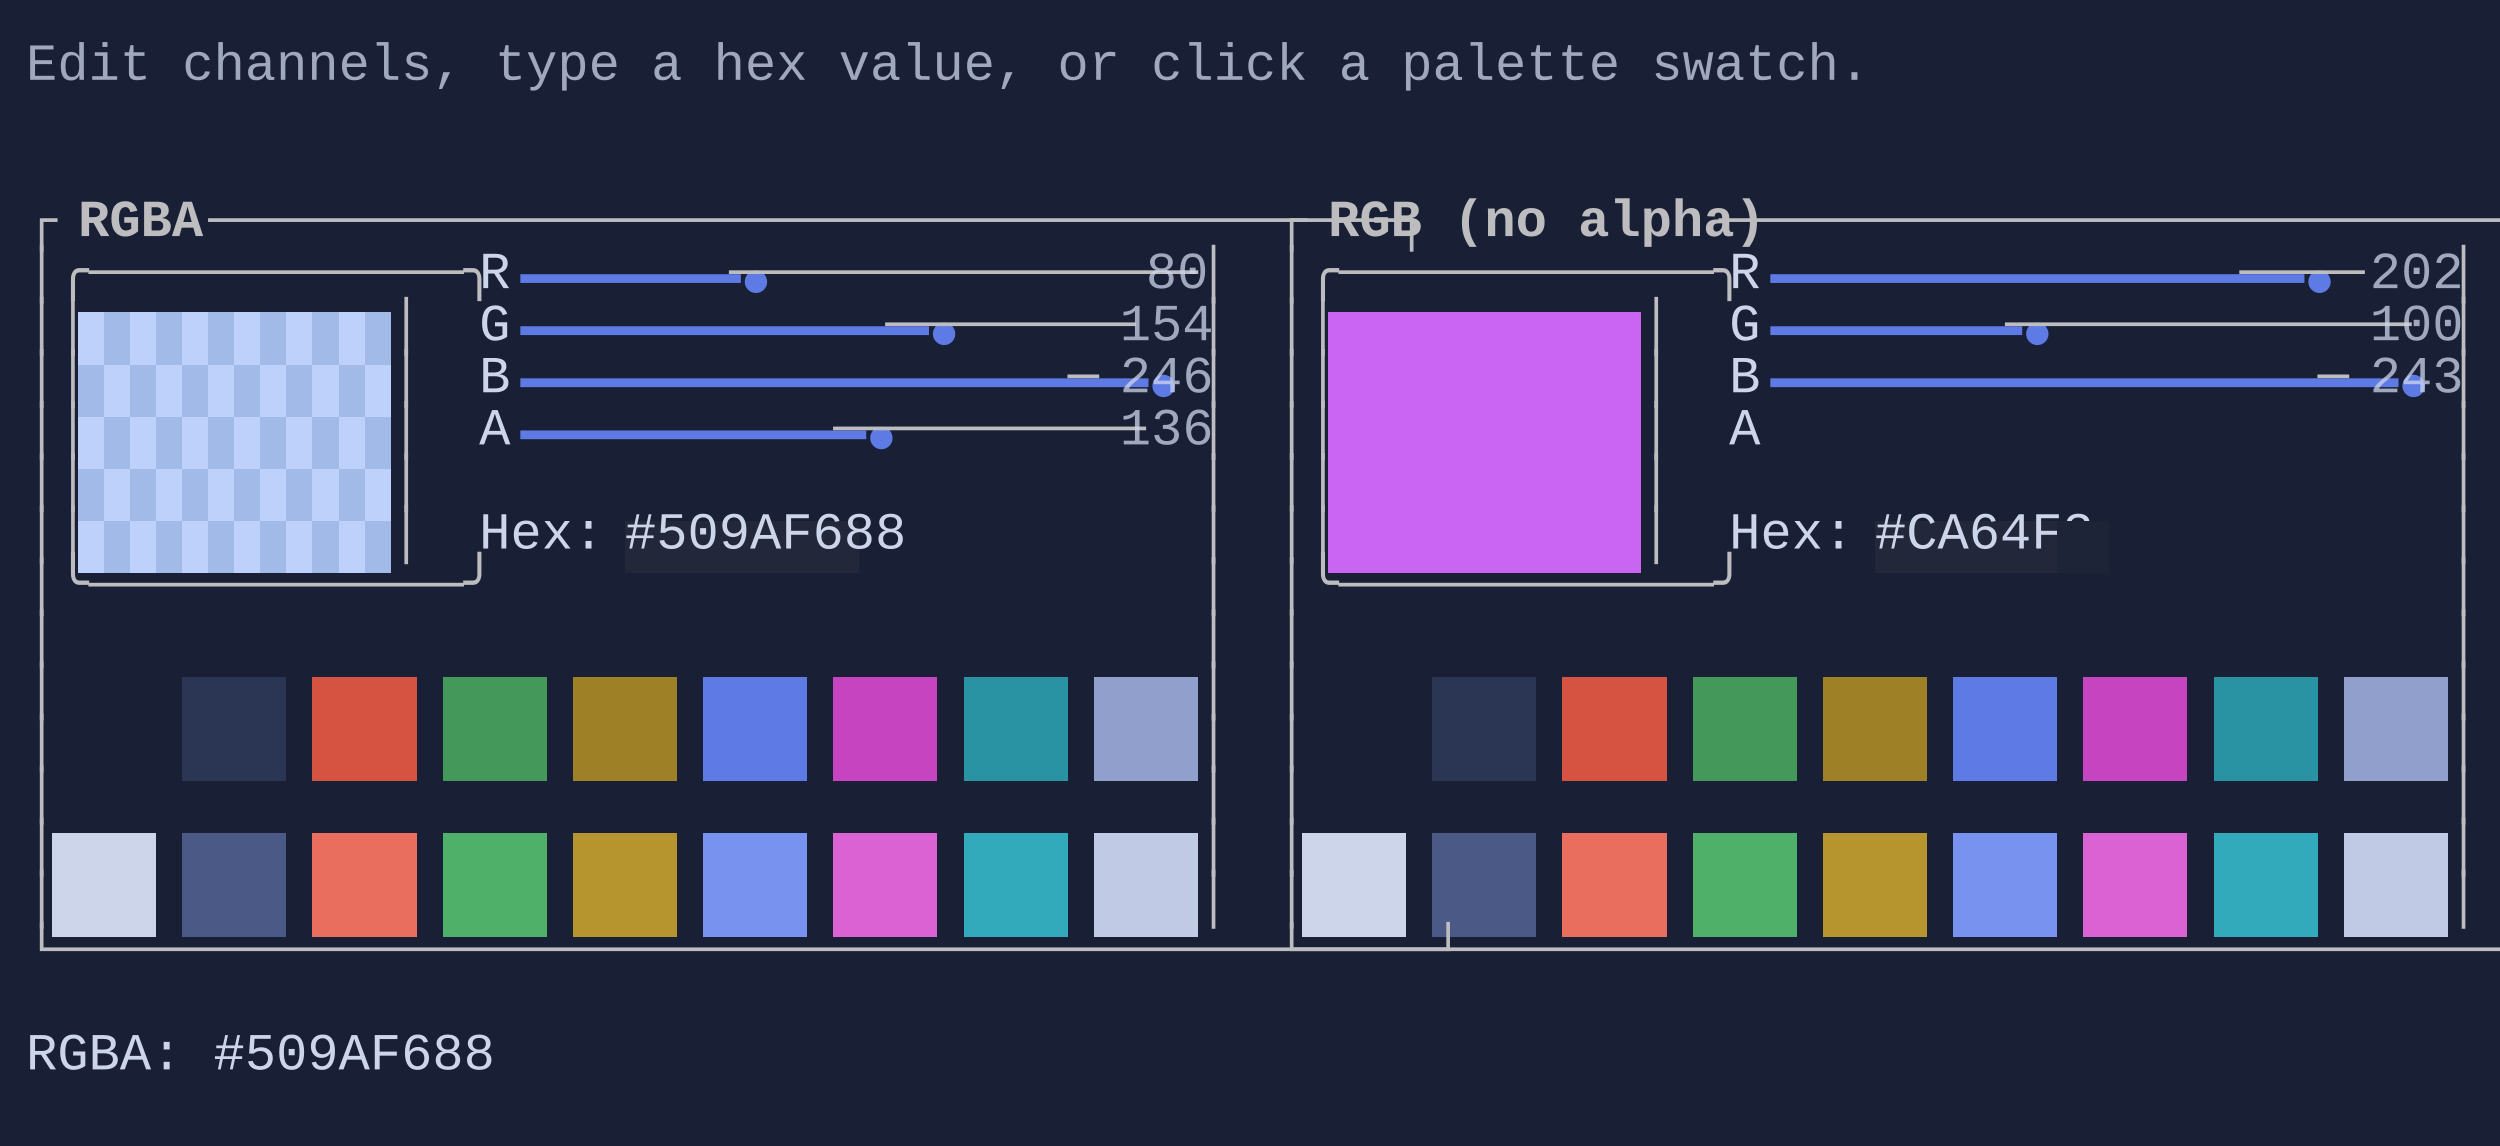
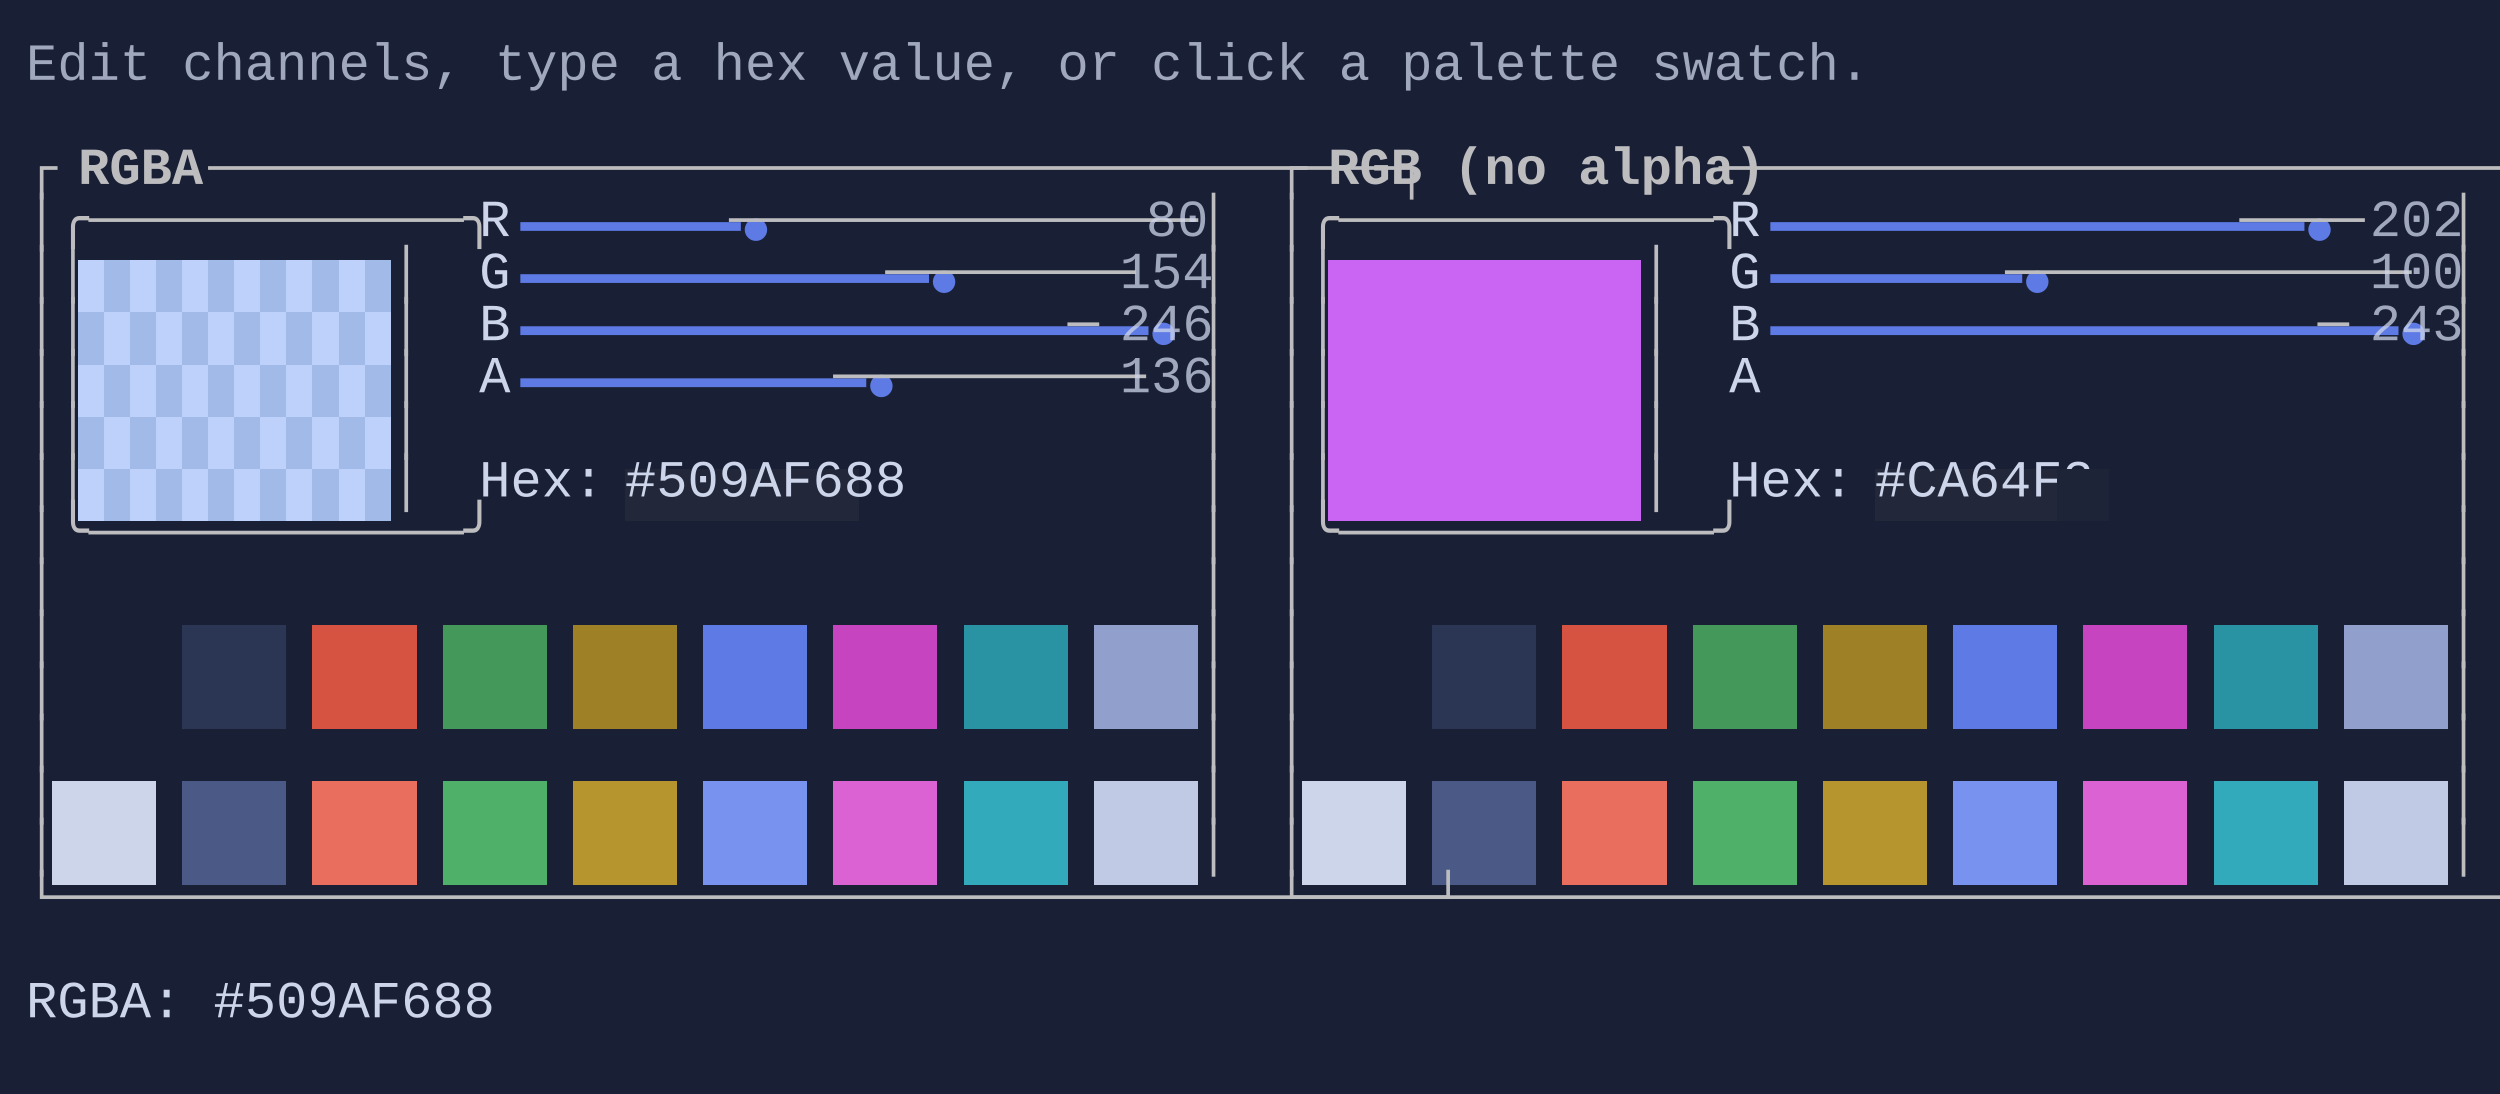
- <svg xmlns="http://www.w3.org/2000/svg" viewBox="0 0 864 396" width="864" height="396" shape-rendering="crispEdges">
+ <svg xmlns="http://www.w3.org/2000/svg" viewBox="0 0 864 378" width="864" height="378" shape-rendering="crispEdges">
  <style>.t{font-family:ui-monospace, SFMono-Regular, Menlo, Monaco, Consolas, "Liberation Mono", "Courier New", monospace;font-size:18px;dominant-baseline:text-before-edge;white-space:pre;font-variant-ligatures:none;font-kerning:none;font-feature-settings:"liga" 0,"calt" 0;letter-spacing:0}</style>
-   <rect x="0" y="0" width="864" height="396" fill="rgb(25,32,54)" />
+   <rect x="0" y="0" width="864" height="378" fill="rgb(25,32,54)" />
  <text class="t" x="9" y="18" fill="rgb(205,213,235)" textLength="531" lengthAdjust="spacing" opacity="0.75" xml:space="preserve">Edit channels, type a hex value, or click a palette swatch.</text>
-   <text class="t" x="9" y="72" fill="rgb(189,189,191)" textLength="9" lengthAdjust="spacing" xml:space="preserve">┌</text>
-   <text class="t" x="27" y="72" fill="rgb(189,189,191)" textLength="36" lengthAdjust="spacing" font-weight="700" xml:space="preserve">RGBA</text>
-   <text class="t" x="72" y="72" fill="rgb(189,189,191)" textLength="351" lengthAdjust="spacing" xml:space="preserve">──────────────────────────────────────┐</text>
-   <text class="t" x="441" y="72" fill="rgb(189,189,191)" textLength="9" lengthAdjust="spacing" xml:space="preserve">┌</text>
-   <text class="t" x="459" y="72" fill="rgb(189,189,191)" textLength="126" lengthAdjust="spacing" font-weight="700" xml:space="preserve">RGB (no alpha)</text>
-   <text class="t" x="594" y="72" fill="rgb(189,189,191)" textLength="261" lengthAdjust="spacing" xml:space="preserve">────────────────────────────┐</text>
-   <text class="t" x="9" y="90" fill="rgb(189,189,191)" textLength="135" lengthAdjust="spacing" xml:space="preserve">│╭────────────╮</text>
-   <text class="t" x="144" y="90" fill="rgb(205,213,235)" textLength="36" lengthAdjust="spacing" xml:space="preserve">  R </text>
-   <text class="t" x="180" y="90" fill="rgb(94,122,229)" textLength="72" lengthAdjust="spacing" font-weight="700" xml:space="preserve">━━━━━━━●</text>
-   <text class="t" x="252" y="90" fill="rgb(189,189,191)" textLength="135" lengthAdjust="spacing" xml:space="preserve">───────────────</text>
-   <text class="t" x="396" y="90" fill="rgb(205,213,235)" textLength="18" lengthAdjust="spacing" opacity="0.75" xml:space="preserve">80</text>
+   <text class="t" x="9" y="54" fill="rgb(189,189,191)" textLength="9" lengthAdjust="spacing" xml:space="preserve">┌</text>
+   <text class="t" x="27" y="54" fill="rgb(189,189,191)" textLength="36" lengthAdjust="spacing" font-weight="700" xml:space="preserve">RGBA</text>
+   <text class="t" x="72" y="54" fill="rgb(189,189,191)" textLength="351" lengthAdjust="spacing" xml:space="preserve">──────────────────────────────────────┐</text>
+   <text class="t" x="441" y="54" fill="rgb(189,189,191)" textLength="9" lengthAdjust="spacing" xml:space="preserve">┌</text>
+   <text class="t" x="459" y="54" fill="rgb(189,189,191)" textLength="126" lengthAdjust="spacing" font-weight="700" xml:space="preserve">RGB (no alpha)</text>
+   <text class="t" x="594" y="54" fill="rgb(189,189,191)" textLength="261" lengthAdjust="spacing" xml:space="preserve">────────────────────────────┐</text>
+   <text class="t" x="9" y="72" fill="rgb(189,189,191)" textLength="135" lengthAdjust="spacing" xml:space="preserve">│╭────────────╮</text>
+   <text class="t" x="144" y="72" fill="rgb(205,213,235)" textLength="36" lengthAdjust="spacing" xml:space="preserve">  R </text>
+   <text class="t" x="180" y="72" fill="rgb(94,122,229)" textLength="72" lengthAdjust="spacing" font-weight="700" xml:space="preserve">━━━━━━━●</text>
+   <text class="t" x="252" y="72" fill="rgb(189,189,191)" textLength="135" lengthAdjust="spacing" xml:space="preserve">───────────────</text>
+   <text class="t" x="396" y="72" fill="rgb(205,213,235)" textLength="18" lengthAdjust="spacing" opacity="0.75" xml:space="preserve">80</text>
+   <text class="t" x="414" y="72" fill="rgb(189,189,191)" textLength="9" lengthAdjust="spacing" xml:space="preserve">│</text>
+   <text class="t" x="441" y="72" fill="rgb(189,189,191)" textLength="135" lengthAdjust="spacing" xml:space="preserve">│╭────────────╮</text>
+   <text class="t" x="576" y="72" fill="rgb(205,213,235)" textLength="36" lengthAdjust="spacing" xml:space="preserve">  R </text>
+   <text class="t" x="612" y="72" fill="rgb(94,122,229)" textLength="162" lengthAdjust="spacing" font-weight="700" xml:space="preserve">━━━━━━━━━━━━━━━━━●</text>
+   <text class="t" x="774" y="72" fill="rgb(189,189,191)" textLength="36" lengthAdjust="spacing" xml:space="preserve">────</text>
+   <text class="t" x="819" y="72" fill="rgb(205,213,235)" textLength="27" lengthAdjust="spacing" opacity="0.75" xml:space="preserve">202</text>
+   <text class="t" x="846" y="72" fill="rgb(189,189,191)" textLength="9" lengthAdjust="spacing" xml:space="preserve">│</text>
+   <text class="t" x="9" y="90" fill="rgb(189,189,191)" textLength="18" lengthAdjust="spacing" xml:space="preserve">││</text>
+   <rect x="27" y="90" width="9" height="18" fill="rgb(189,209,250)" />
+   <rect x="36" y="90" width="9" height="18" fill="rgb(162,186,232)" />
+   <rect x="45" y="90" width="9" height="18" fill="rgb(189,209,250)" />
+   <rect x="54" y="90" width="9" height="18" fill="rgb(162,186,232)" />
+   <rect x="63" y="90" width="9" height="18" fill="rgb(189,209,250)" />
+   <rect x="72" y="90" width="9" height="18" fill="rgb(162,186,232)" />
+   <rect x="81" y="90" width="9" height="18" fill="rgb(189,209,250)" />
+   <rect x="90" y="90" width="9" height="18" fill="rgb(162,186,232)" />
+   <rect x="99" y="90" width="9" height="18" fill="rgb(189,209,250)" />
+   <rect x="108" y="90" width="9" height="18" fill="rgb(162,186,232)" />
+   <rect x="117" y="90" width="9" height="18" fill="rgb(189,209,250)" />
+   <rect x="126" y="90" width="9" height="18" fill="rgb(162,186,232)" />
+   <text class="t" x="135" y="90" fill="rgb(189,189,191)" textLength="9" lengthAdjust="spacing" xml:space="preserve">│</text>
+   <text class="t" x="144" y="90" fill="rgb(205,213,235)" textLength="36" lengthAdjust="spacing" xml:space="preserve">  G </text>
+   <text class="t" x="180" y="90" fill="rgb(94,122,229)" textLength="126" lengthAdjust="spacing" font-weight="700" xml:space="preserve">━━━━━━━━━━━━━●</text>
+   <text class="t" x="306" y="90" fill="rgb(189,189,191)" textLength="72" lengthAdjust="spacing" xml:space="preserve">────────</text>
+   <text class="t" x="387" y="90" fill="rgb(205,213,235)" textLength="27" lengthAdjust="spacing" opacity="0.75" xml:space="preserve">154</text>
  <text class="t" x="414" y="90" fill="rgb(189,189,191)" textLength="9" lengthAdjust="spacing" xml:space="preserve">│</text>
-   <text class="t" x="441" y="90" fill="rgb(189,189,191)" textLength="135" lengthAdjust="spacing" xml:space="preserve">│╭────────────╮</text>
-   <text class="t" x="576" y="90" fill="rgb(205,213,235)" textLength="36" lengthAdjust="spacing" xml:space="preserve">  R </text>
-   <text class="t" x="612" y="90" fill="rgb(94,122,229)" textLength="162" lengthAdjust="spacing" font-weight="700" xml:space="preserve">━━━━━━━━━━━━━━━━━●</text>
-   <text class="t" x="774" y="90" fill="rgb(189,189,191)" textLength="36" lengthAdjust="spacing" xml:space="preserve">────</text>
-   <text class="t" x="819" y="90" fill="rgb(205,213,235)" textLength="27" lengthAdjust="spacing" opacity="0.75" xml:space="preserve">202</text>
+   <text class="t" x="441" y="90" fill="rgb(189,189,191)" textLength="18" lengthAdjust="spacing" xml:space="preserve">││</text>
+   <rect x="459" y="90" width="108" height="18" fill="rgb(202,100,243)" />
+   <text class="t" x="567" y="90" fill="rgb(189,189,191)" textLength="9" lengthAdjust="spacing" xml:space="preserve">│</text>
+   <text class="t" x="576" y="90" fill="rgb(205,213,235)" textLength="36" lengthAdjust="spacing" xml:space="preserve">  G </text>
+   <text class="t" x="612" y="90" fill="rgb(94,122,229)" textLength="81" lengthAdjust="spacing" font-weight="700" xml:space="preserve">━━━━━━━━●</text>
+   <text class="t" x="693" y="90" fill="rgb(189,189,191)" textLength="117" lengthAdjust="spacing" xml:space="preserve">─────────────</text>
+   <text class="t" x="819" y="90" fill="rgb(205,213,235)" textLength="27" lengthAdjust="spacing" opacity="0.75" xml:space="preserve">100</text>
  <text class="t" x="846" y="90" fill="rgb(189,189,191)" textLength="9" lengthAdjust="spacing" xml:space="preserve">│</text>
  <text class="t" x="9" y="108" fill="rgb(189,189,191)" textLength="18" lengthAdjust="spacing" xml:space="preserve">││</text>
-   <rect x="27" y="108" width="9" height="18" fill="rgb(189,209,250)" />
-   <rect x="36" y="108" width="9" height="18" fill="rgb(162,186,232)" />
-   <rect x="45" y="108" width="9" height="18" fill="rgb(189,209,250)" />
-   <rect x="54" y="108" width="9" height="18" fill="rgb(162,186,232)" />
-   <rect x="63" y="108" width="9" height="18" fill="rgb(189,209,250)" />
-   <rect x="72" y="108" width="9" height="18" fill="rgb(162,186,232)" />
-   <rect x="81" y="108" width="9" height="18" fill="rgb(189,209,250)" />
-   <rect x="90" y="108" width="9" height="18" fill="rgb(162,186,232)" />
-   <rect x="99" y="108" width="9" height="18" fill="rgb(189,209,250)" />
-   <rect x="108" y="108" width="9" height="18" fill="rgb(162,186,232)" />
-   <rect x="117" y="108" width="9" height="18" fill="rgb(189,209,250)" />
-   <rect x="126" y="108" width="9" height="18" fill="rgb(162,186,232)" />
+   <rect x="27" y="108" width="9" height="18" fill="rgb(162,186,232)" />
+   <rect x="36" y="108" width="9" height="18" fill="rgb(189,209,250)" />
+   <rect x="45" y="108" width="9" height="18" fill="rgb(162,186,232)" />
+   <rect x="54" y="108" width="9" height="18" fill="rgb(189,209,250)" />
+   <rect x="63" y="108" width="9" height="18" fill="rgb(162,186,232)" />
+   <rect x="72" y="108" width="9" height="18" fill="rgb(189,209,250)" />
+   <rect x="81" y="108" width="9" height="18" fill="rgb(162,186,232)" />
+   <rect x="90" y="108" width="9" height="18" fill="rgb(189,209,250)" />
+   <rect x="99" y="108" width="9" height="18" fill="rgb(162,186,232)" />
+   <rect x="108" y="108" width="9" height="18" fill="rgb(189,209,250)" />
+   <rect x="117" y="108" width="9" height="18" fill="rgb(162,186,232)" />
+   <rect x="126" y="108" width="9" height="18" fill="rgb(189,209,250)" />
  <text class="t" x="135" y="108" fill="rgb(189,189,191)" textLength="9" lengthAdjust="spacing" xml:space="preserve">│</text>
-   <text class="t" x="144" y="108" fill="rgb(205,213,235)" textLength="36" lengthAdjust="spacing" xml:space="preserve">  G </text>
-   <text class="t" x="180" y="108" fill="rgb(94,122,229)" textLength="126" lengthAdjust="spacing" font-weight="700" xml:space="preserve">━━━━━━━━━━━━━●</text>
-   <text class="t" x="306" y="108" fill="rgb(189,189,191)" textLength="72" lengthAdjust="spacing" xml:space="preserve">────────</text>
-   <text class="t" x="387" y="108" fill="rgb(205,213,235)" textLength="27" lengthAdjust="spacing" opacity="0.75" xml:space="preserve">154</text>
+   <text class="t" x="144" y="108" fill="rgb(205,213,235)" textLength="36" lengthAdjust="spacing" xml:space="preserve">  B </text>
+   <text class="t" x="180" y="108" fill="rgb(94,122,229)" textLength="189" lengthAdjust="spacing" font-weight="700" xml:space="preserve">━━━━━━━━━━━━━━━━━━━━●</text>
+   <text class="t" x="369" y="108" fill="rgb(189,189,191)" textLength="9" lengthAdjust="spacing" xml:space="preserve">─</text>
+   <text class="t" x="387" y="108" fill="rgb(205,213,235)" textLength="27" lengthAdjust="spacing" opacity="0.75" xml:space="preserve">246</text>
  <text class="t" x="414" y="108" fill="rgb(189,189,191)" textLength="9" lengthAdjust="spacing" xml:space="preserve">│</text>
  <text class="t" x="441" y="108" fill="rgb(189,189,191)" textLength="18" lengthAdjust="spacing" xml:space="preserve">││</text>
  <rect x="459" y="108" width="108" height="18" fill="rgb(202,100,243)" />
  <text class="t" x="567" y="108" fill="rgb(189,189,191)" textLength="9" lengthAdjust="spacing" xml:space="preserve">│</text>
-   <text class="t" x="576" y="108" fill="rgb(205,213,235)" textLength="36" lengthAdjust="spacing" xml:space="preserve">  G </text>
-   <text class="t" x="612" y="108" fill="rgb(94,122,229)" textLength="81" lengthAdjust="spacing" font-weight="700" xml:space="preserve">━━━━━━━━●</text>
-   <text class="t" x="693" y="108" fill="rgb(189,189,191)" textLength="117" lengthAdjust="spacing" xml:space="preserve">─────────────</text>
-   <text class="t" x="819" y="108" fill="rgb(205,213,235)" textLength="27" lengthAdjust="spacing" opacity="0.75" xml:space="preserve">100</text>
+   <text class="t" x="576" y="108" fill="rgb(205,213,235)" textLength="36" lengthAdjust="spacing" xml:space="preserve">  B </text>
+   <text class="t" x="612" y="108" fill="rgb(94,122,229)" textLength="189" lengthAdjust="spacing" font-weight="700" xml:space="preserve">━━━━━━━━━━━━━━━━━━━━●</text>
+   <text class="t" x="801" y="108" fill="rgb(189,189,191)" textLength="9" lengthAdjust="spacing" xml:space="preserve">─</text>
+   <text class="t" x="819" y="108" fill="rgb(205,213,235)" textLength="27" lengthAdjust="spacing" opacity="0.75" xml:space="preserve">243</text>
  <text class="t" x="846" y="108" fill="rgb(189,189,191)" textLength="9" lengthAdjust="spacing" xml:space="preserve">│</text>
  <text class="t" x="9" y="126" fill="rgb(189,189,191)" textLength="18" lengthAdjust="spacing" xml:space="preserve">││</text>
-   <rect x="27" y="126" width="9" height="18" fill="rgb(162,186,232)" />
-   <rect x="36" y="126" width="9" height="18" fill="rgb(189,209,250)" />
-   <rect x="45" y="126" width="9" height="18" fill="rgb(162,186,232)" />
-   <rect x="54" y="126" width="9" height="18" fill="rgb(189,209,250)" />
-   <rect x="63" y="126" width="9" height="18" fill="rgb(162,186,232)" />
-   <rect x="72" y="126" width="9" height="18" fill="rgb(189,209,250)" />
-   <rect x="81" y="126" width="9" height="18" fill="rgb(162,186,232)" />
-   <rect x="90" y="126" width="9" height="18" fill="rgb(189,209,250)" />
-   <rect x="99" y="126" width="9" height="18" fill="rgb(162,186,232)" />
-   <rect x="108" y="126" width="9" height="18" fill="rgb(189,209,250)" />
-   <rect x="117" y="126" width="9" height="18" fill="rgb(162,186,232)" />
-   <rect x="126" y="126" width="9" height="18" fill="rgb(189,209,250)" />
+   <rect x="27" y="126" width="9" height="18" fill="rgb(189,209,250)" />
+   <rect x="36" y="126" width="9" height="18" fill="rgb(162,186,232)" />
+   <rect x="45" y="126" width="9" height="18" fill="rgb(189,209,250)" />
+   <rect x="54" y="126" width="9" height="18" fill="rgb(162,186,232)" />
+   <rect x="63" y="126" width="9" height="18" fill="rgb(189,209,250)" />
+   <rect x="72" y="126" width="9" height="18" fill="rgb(162,186,232)" />
+   <rect x="81" y="126" width="9" height="18" fill="rgb(189,209,250)" />
+   <rect x="90" y="126" width="9" height="18" fill="rgb(162,186,232)" />
+   <rect x="99" y="126" width="9" height="18" fill="rgb(189,209,250)" />
+   <rect x="108" y="126" width="9" height="18" fill="rgb(162,186,232)" />
+   <rect x="117" y="126" width="9" height="18" fill="rgb(189,209,250)" />
+   <rect x="126" y="126" width="9" height="18" fill="rgb(162,186,232)" />
  <text class="t" x="135" y="126" fill="rgb(189,189,191)" textLength="9" lengthAdjust="spacing" xml:space="preserve">│</text>
-   <text class="t" x="144" y="126" fill="rgb(205,213,235)" textLength="36" lengthAdjust="spacing" xml:space="preserve">  B </text>
-   <text class="t" x="180" y="126" fill="rgb(94,122,229)" textLength="189" lengthAdjust="spacing" font-weight="700" xml:space="preserve">━━━━━━━━━━━━━━━━━━━━●</text>
-   <text class="t" x="369" y="126" fill="rgb(189,189,191)" textLength="9" lengthAdjust="spacing" xml:space="preserve">─</text>
-   <text class="t" x="387" y="126" fill="rgb(205,213,235)" textLength="27" lengthAdjust="spacing" opacity="0.75" xml:space="preserve">246</text>
+   <text class="t" x="144" y="126" fill="rgb(205,213,235)" textLength="36" lengthAdjust="spacing" xml:space="preserve">  A </text>
+   <text class="t" x="180" y="126" fill="rgb(94,122,229)" textLength="108" lengthAdjust="spacing" font-weight="700" xml:space="preserve">━━━━━━━━━━━●</text>
+   <text class="t" x="288" y="126" fill="rgb(189,189,191)" textLength="90" lengthAdjust="spacing" xml:space="preserve">──────────</text>
+   <text class="t" x="387" y="126" fill="rgb(205,213,235)" textLength="27" lengthAdjust="spacing" opacity="0.75" xml:space="preserve">136</text>
  <text class="t" x="414" y="126" fill="rgb(189,189,191)" textLength="9" lengthAdjust="spacing" xml:space="preserve">│</text>
  <text class="t" x="441" y="126" fill="rgb(189,189,191)" textLength="18" lengthAdjust="spacing" xml:space="preserve">││</text>
  <rect x="459" y="126" width="108" height="18" fill="rgb(202,100,243)" />
  <text class="t" x="567" y="126" fill="rgb(189,189,191)" textLength="9" lengthAdjust="spacing" xml:space="preserve">│</text>
-   <text class="t" x="576" y="126" fill="rgb(205,213,235)" textLength="36" lengthAdjust="spacing" xml:space="preserve">  B </text>
-   <text class="t" x="612" y="126" fill="rgb(94,122,229)" textLength="189" lengthAdjust="spacing" font-weight="700" xml:space="preserve">━━━━━━━━━━━━━━━━━━━━●</text>
-   <text class="t" x="801" y="126" fill="rgb(189,189,191)" textLength="9" lengthAdjust="spacing" xml:space="preserve">─</text>
-   <text class="t" x="819" y="126" fill="rgb(205,213,235)" textLength="27" lengthAdjust="spacing" opacity="0.75" xml:space="preserve">243</text>
+   <text class="t" x="576" y="126" fill="rgb(205,213,235)" textLength="270" lengthAdjust="spacing" xml:space="preserve">  A                           </text>
  <text class="t" x="846" y="126" fill="rgb(189,189,191)" textLength="9" lengthAdjust="spacing" xml:space="preserve">│</text>
  <text class="t" x="9" y="144" fill="rgb(189,189,191)" textLength="18" lengthAdjust="spacing" xml:space="preserve">││</text>
-   <rect x="27" y="144" width="9" height="18" fill="rgb(189,209,250)" />
-   <rect x="36" y="144" width="9" height="18" fill="rgb(162,186,232)" />
-   <rect x="45" y="144" width="9" height="18" fill="rgb(189,209,250)" />
-   <rect x="54" y="144" width="9" height="18" fill="rgb(162,186,232)" />
-   <rect x="63" y="144" width="9" height="18" fill="rgb(189,209,250)" />
-   <rect x="72" y="144" width="9" height="18" fill="rgb(162,186,232)" />
-   <rect x="81" y="144" width="9" height="18" fill="rgb(189,209,250)" />
-   <rect x="90" y="144" width="9" height="18" fill="rgb(162,186,232)" />
-   <rect x="99" y="144" width="9" height="18" fill="rgb(189,209,250)" />
-   <rect x="108" y="144" width="9" height="18" fill="rgb(162,186,232)" />
-   <rect x="117" y="144" width="9" height="18" fill="rgb(189,209,250)" />
-   <rect x="126" y="144" width="9" height="18" fill="rgb(162,186,232)" />
+   <rect x="27" y="144" width="9" height="18" fill="rgb(162,186,232)" />
+   <rect x="36" y="144" width="9" height="18" fill="rgb(189,209,250)" />
+   <rect x="45" y="144" width="9" height="18" fill="rgb(162,186,232)" />
+   <rect x="54" y="144" width="9" height="18" fill="rgb(189,209,250)" />
+   <rect x="63" y="144" width="9" height="18" fill="rgb(162,186,232)" />
+   <rect x="72" y="144" width="9" height="18" fill="rgb(189,209,250)" />
+   <rect x="81" y="144" width="9" height="18" fill="rgb(162,186,232)" />
+   <rect x="90" y="144" width="9" height="18" fill="rgb(189,209,250)" />
+   <rect x="99" y="144" width="9" height="18" fill="rgb(162,186,232)" />
+   <rect x="108" y="144" width="9" height="18" fill="rgb(189,209,250)" />
+   <rect x="117" y="144" width="9" height="18" fill="rgb(162,186,232)" />
+   <rect x="126" y="144" width="9" height="18" fill="rgb(189,209,250)" />
  <text class="t" x="135" y="144" fill="rgb(189,189,191)" textLength="9" lengthAdjust="spacing" xml:space="preserve">│</text>
-   <text class="t" x="144" y="144" fill="rgb(205,213,235)" textLength="36" lengthAdjust="spacing" xml:space="preserve">  A </text>
-   <text class="t" x="180" y="144" fill="rgb(94,122,229)" textLength="108" lengthAdjust="spacing" font-weight="700" xml:space="preserve">━━━━━━━━━━━●</text>
-   <text class="t" x="288" y="144" fill="rgb(189,189,191)" textLength="90" lengthAdjust="spacing" xml:space="preserve">──────────</text>
-   <text class="t" x="387" y="144" fill="rgb(205,213,235)" textLength="27" lengthAdjust="spacing" opacity="0.75" xml:space="preserve">136</text>
  <text class="t" x="414" y="144" fill="rgb(189,189,191)" textLength="9" lengthAdjust="spacing" xml:space="preserve">│</text>
  <text class="t" x="441" y="144" fill="rgb(189,189,191)" textLength="18" lengthAdjust="spacing" xml:space="preserve">││</text>
  <rect x="459" y="144" width="108" height="18" fill="rgb(202,100,243)" />
  <text class="t" x="567" y="144" fill="rgb(189,189,191)" textLength="9" lengthAdjust="spacing" xml:space="preserve">│</text>
-   <text class="t" x="576" y="144" fill="rgb(205,213,235)" textLength="270" lengthAdjust="spacing" xml:space="preserve">  A                           </text>
  <text class="t" x="846" y="144" fill="rgb(189,189,191)" textLength="9" lengthAdjust="spacing" xml:space="preserve">│</text>
  <text class="t" x="9" y="162" fill="rgb(189,189,191)" textLength="18" lengthAdjust="spacing" xml:space="preserve">││</text>
-   <rect x="27" y="162" width="9" height="18" fill="rgb(162,186,232)" />
-   <rect x="36" y="162" width="9" height="18" fill="rgb(189,209,250)" />
-   <rect x="45" y="162" width="9" height="18" fill="rgb(162,186,232)" />
-   <rect x="54" y="162" width="9" height="18" fill="rgb(189,209,250)" />
-   <rect x="63" y="162" width="9" height="18" fill="rgb(162,186,232)" />
-   <rect x="72" y="162" width="9" height="18" fill="rgb(189,209,250)" />
-   <rect x="81" y="162" width="9" height="18" fill="rgb(162,186,232)" />
-   <rect x="90" y="162" width="9" height="18" fill="rgb(189,209,250)" />
-   <rect x="99" y="162" width="9" height="18" fill="rgb(162,186,232)" />
-   <rect x="108" y="162" width="9" height="18" fill="rgb(189,209,250)" />
-   <rect x="117" y="162" width="9" height="18" fill="rgb(162,186,232)" />
-   <rect x="126" y="162" width="9" height="18" fill="rgb(189,209,250)" />
+   <rect x="27" y="162" width="9" height="18" fill="rgb(189,209,250)" />
+   <rect x="36" y="162" width="9" height="18" fill="rgb(162,186,232)" />
+   <rect x="45" y="162" width="9" height="18" fill="rgb(189,209,250)" />
+   <rect x="54" y="162" width="9" height="18" fill="rgb(162,186,232)" />
+   <rect x="63" y="162" width="9" height="18" fill="rgb(189,209,250)" />
+   <rect x="72" y="162" width="9" height="18" fill="rgb(162,186,232)" />
+   <rect x="81" y="162" width="9" height="18" fill="rgb(189,209,250)" />
+   <rect x="90" y="162" width="9" height="18" fill="rgb(162,186,232)" />
+   <rect x="99" y="162" width="9" height="18" fill="rgb(189,209,250)" />
+   <rect x="108" y="162" width="9" height="18" fill="rgb(162,186,232)" />
+   <rect x="117" y="162" width="9" height="18" fill="rgb(189,209,250)" />
+   <rect x="126" y="162" width="9" height="18" fill="rgb(162,186,232)" />
  <text class="t" x="135" y="162" fill="rgb(189,189,191)" textLength="9" lengthAdjust="spacing" xml:space="preserve">│</text>
+   <text class="t" x="144" y="162" fill="rgb(205,213,235)" textLength="72" lengthAdjust="spacing" xml:space="preserve">  Hex:  </text>
+   <rect x="216" y="162" width="81" height="18" fill="rgb(34,40,58)" />
+   <text class="t" x="216" y="162" fill="rgb(205,213,235)" textLength="81" lengthAdjust="spacing" xml:space="preserve">#509AF688</text>
  <text class="t" x="414" y="162" fill="rgb(189,189,191)" textLength="9" lengthAdjust="spacing" xml:space="preserve">│</text>
  <text class="t" x="441" y="162" fill="rgb(189,189,191)" textLength="18" lengthAdjust="spacing" xml:space="preserve">││</text>
  <rect x="459" y="162" width="108" height="18" fill="rgb(202,100,243)" />
  <text class="t" x="567" y="162" fill="rgb(189,189,191)" textLength="9" lengthAdjust="spacing" xml:space="preserve">│</text>
+   <text class="t" x="576" y="162" fill="rgb(205,213,235)" textLength="72" lengthAdjust="spacing" xml:space="preserve">  Hex:  </text>
+   <rect x="648" y="162" width="63" height="18" fill="rgb(34,40,58)" />
+   <text class="t" x="648" y="162" fill="rgb(205,213,235)" textLength="63" lengthAdjust="spacing" xml:space="preserve">#CA64F3</text>
+   <rect x="711" y="162" width="18" height="18" fill="rgb(30,36,56)" />
  <text class="t" x="846" y="162" fill="rgb(189,189,191)" textLength="9" lengthAdjust="spacing" xml:space="preserve">│</text>
-   <text class="t" x="9" y="180" fill="rgb(189,189,191)" textLength="18" lengthAdjust="spacing" xml:space="preserve">││</text>
-   <rect x="27" y="180" width="9" height="18" fill="rgb(189,209,250)" />
-   <rect x="36" y="180" width="9" height="18" fill="rgb(162,186,232)" />
-   <rect x="45" y="180" width="9" height="18" fill="rgb(189,209,250)" />
-   <rect x="54" y="180" width="9" height="18" fill="rgb(162,186,232)" />
-   <rect x="63" y="180" width="9" height="18" fill="rgb(189,209,250)" />
-   <rect x="72" y="180" width="9" height="18" fill="rgb(162,186,232)" />
-   <rect x="81" y="180" width="9" height="18" fill="rgb(189,209,250)" />
-   <rect x="90" y="180" width="9" height="18" fill="rgb(162,186,232)" />
-   <rect x="99" y="180" width="9" height="18" fill="rgb(189,209,250)" />
-   <rect x="108" y="180" width="9" height="18" fill="rgb(162,186,232)" />
-   <rect x="117" y="180" width="9" height="18" fill="rgb(189,209,250)" />
-   <rect x="126" y="180" width="9" height="18" fill="rgb(162,186,232)" />
-   <text class="t" x="135" y="180" fill="rgb(189,189,191)" textLength="9" lengthAdjust="spacing" xml:space="preserve">│</text>
-   <text class="t" x="144" y="180" fill="rgb(205,213,235)" textLength="72" lengthAdjust="spacing" xml:space="preserve">  Hex:  </text>
-   <rect x="216" y="180" width="81" height="18" fill="rgb(34,40,58)" />
-   <text class="t" x="216" y="180" fill="rgb(205,213,235)" textLength="81" lengthAdjust="spacing" xml:space="preserve">#509AF688</text>
+   <text class="t" x="9" y="180" fill="rgb(189,189,191)" textLength="135" lengthAdjust="spacing" xml:space="preserve">│╰────────────╯</text>
  <text class="t" x="414" y="180" fill="rgb(189,189,191)" textLength="9" lengthAdjust="spacing" xml:space="preserve">│</text>
-   <text class="t" x="441" y="180" fill="rgb(189,189,191)" textLength="18" lengthAdjust="spacing" xml:space="preserve">││</text>
-   <rect x="459" y="180" width="108" height="18" fill="rgb(202,100,243)" />
-   <text class="t" x="567" y="180" fill="rgb(189,189,191)" textLength="9" lengthAdjust="spacing" xml:space="preserve">│</text>
-   <text class="t" x="576" y="180" fill="rgb(205,213,235)" textLength="72" lengthAdjust="spacing" xml:space="preserve">  Hex:  </text>
-   <rect x="648" y="180" width="63" height="18" fill="rgb(34,40,58)" />
-   <text class="t" x="648" y="180" fill="rgb(205,213,235)" textLength="63" lengthAdjust="spacing" xml:space="preserve">#CA64F3</text>
-   <rect x="711" y="180" width="18" height="18" fill="rgb(30,36,56)" />
+   <text class="t" x="441" y="180" fill="rgb(189,189,191)" textLength="135" lengthAdjust="spacing" xml:space="preserve">│╰────────────╯</text>
  <text class="t" x="846" y="180" fill="rgb(189,189,191)" textLength="9" lengthAdjust="spacing" xml:space="preserve">│</text>
-   <text class="t" x="9" y="198" fill="rgb(189,189,191)" textLength="135" lengthAdjust="spacing" xml:space="preserve">│╰────────────╯</text>
+   <text class="t" x="9" y="198" fill="rgb(189,189,191)" textLength="9" lengthAdjust="spacing" xml:space="preserve">│</text>
  <text class="t" x="414" y="198" fill="rgb(189,189,191)" textLength="9" lengthAdjust="spacing" xml:space="preserve">│</text>
-   <text class="t" x="441" y="198" fill="rgb(189,189,191)" textLength="135" lengthAdjust="spacing" xml:space="preserve">│╰────────────╯</text>
+   <text class="t" x="441" y="198" fill="rgb(189,189,191)" textLength="9" lengthAdjust="spacing" xml:space="preserve">│</text>
  <text class="t" x="846" y="198" fill="rgb(189,189,191)" textLength="9" lengthAdjust="spacing" xml:space="preserve">│</text>
  <text class="t" x="9" y="216" fill="rgb(189,189,191)" textLength="9" lengthAdjust="spacing" xml:space="preserve">│</text>
+   <rect x="63" y="216" width="36" height="18" fill="rgb(43,53,84)" />
+   <rect x="108" y="216" width="36" height="18" fill="rgb(214,83,66)" />
+   <rect x="153" y="216" width="36" height="18" fill="rgb(67,152,90)" />
+   <rect x="198" y="216" width="36" height="18" fill="rgb(158,128,38)" />
+   <rect x="243" y="216" width="36" height="18" fill="rgb(94,122,229)" />
+   <rect x="288" y="216" width="36" height="18" fill="rgb(198,68,191)" />
+   <rect x="333" y="216" width="36" height="18" fill="rgb(41,147,163)" />
+   <rect x="378" y="216" width="36" height="18" fill="rgb(144,159,204)" />
  <text class="t" x="414" y="216" fill="rgb(189,189,191)" textLength="9" lengthAdjust="spacing" xml:space="preserve">│</text>
  <text class="t" x="441" y="216" fill="rgb(189,189,191)" textLength="9" lengthAdjust="spacing" xml:space="preserve">│</text>
+   <rect x="495" y="216" width="36" height="18" fill="rgb(43,53,84)" />
+   <rect x="540" y="216" width="36" height="18" fill="rgb(214,83,66)" />
+   <rect x="585" y="216" width="36" height="18" fill="rgb(67,152,90)" />
+   <rect x="630" y="216" width="36" height="18" fill="rgb(158,128,38)" />
+   <rect x="675" y="216" width="36" height="18" fill="rgb(94,122,229)" />
+   <rect x="720" y="216" width="36" height="18" fill="rgb(198,68,191)" />
+   <rect x="765" y="216" width="36" height="18" fill="rgb(41,147,163)" />
+   <rect x="810" y="216" width="36" height="18" fill="rgb(144,159,204)" />
  <text class="t" x="846" y="216" fill="rgb(189,189,191)" textLength="9" lengthAdjust="spacing" xml:space="preserve">│</text>
  <text class="t" x="9" y="234" fill="rgb(189,189,191)" textLength="9" lengthAdjust="spacing" xml:space="preserve">│</text>
  <rect x="63" y="234" width="36" height="18" fill="rgb(43,53,84)" />
  <rect x="108" y="234" width="36" height="18" fill="rgb(214,83,66)" />
  <rect x="153" y="234" width="36" height="18" fill="rgb(67,152,90)" />
  <rect x="198" y="234" width="36" height="18" fill="rgb(158,128,38)" />
  <rect x="243" y="234" width="36" height="18" fill="rgb(94,122,229)" />
  <rect x="288" y="234" width="36" height="18" fill="rgb(198,68,191)" />
  <rect x="333" y="234" width="36" height="18" fill="rgb(41,147,163)" />
  <rect x="378" y="234" width="36" height="18" fill="rgb(144,159,204)" />
  <text class="t" x="414" y="234" fill="rgb(189,189,191)" textLength="9" lengthAdjust="spacing" xml:space="preserve">│</text>
  <text class="t" x="441" y="234" fill="rgb(189,189,191)" textLength="9" lengthAdjust="spacing" xml:space="preserve">│</text>
  <rect x="495" y="234" width="36" height="18" fill="rgb(43,53,84)" />
  <rect x="540" y="234" width="36" height="18" fill="rgb(214,83,66)" />
  <rect x="585" y="234" width="36" height="18" fill="rgb(67,152,90)" />
  <rect x="630" y="234" width="36" height="18" fill="rgb(158,128,38)" />
  <rect x="675" y="234" width="36" height="18" fill="rgb(94,122,229)" />
  <rect x="720" y="234" width="36" height="18" fill="rgb(198,68,191)" />
  <rect x="765" y="234" width="36" height="18" fill="rgb(41,147,163)" />
  <rect x="810" y="234" width="36" height="18" fill="rgb(144,159,204)" />
  <text class="t" x="846" y="234" fill="rgb(189,189,191)" textLength="9" lengthAdjust="spacing" xml:space="preserve">│</text>
  <text class="t" x="9" y="252" fill="rgb(189,189,191)" textLength="9" lengthAdjust="spacing" xml:space="preserve">│</text>
-   <rect x="63" y="252" width="36" height="18" fill="rgb(43,53,84)" />
-   <rect x="108" y="252" width="36" height="18" fill="rgb(214,83,66)" />
-   <rect x="153" y="252" width="36" height="18" fill="rgb(67,152,90)" />
-   <rect x="198" y="252" width="36" height="18" fill="rgb(158,128,38)" />
-   <rect x="243" y="252" width="36" height="18" fill="rgb(94,122,229)" />
-   <rect x="288" y="252" width="36" height="18" fill="rgb(198,68,191)" />
-   <rect x="333" y="252" width="36" height="18" fill="rgb(41,147,163)" />
-   <rect x="378" y="252" width="36" height="18" fill="rgb(144,159,204)" />
  <text class="t" x="414" y="252" fill="rgb(189,189,191)" textLength="9" lengthAdjust="spacing" xml:space="preserve">│</text>
  <text class="t" x="441" y="252" fill="rgb(189,189,191)" textLength="9" lengthAdjust="spacing" xml:space="preserve">│</text>
-   <rect x="495" y="252" width="36" height="18" fill="rgb(43,53,84)" />
-   <rect x="540" y="252" width="36" height="18" fill="rgb(214,83,66)" />
-   <rect x="585" y="252" width="36" height="18" fill="rgb(67,152,90)" />
-   <rect x="630" y="252" width="36" height="18" fill="rgb(158,128,38)" />
-   <rect x="675" y="252" width="36" height="18" fill="rgb(94,122,229)" />
-   <rect x="720" y="252" width="36" height="18" fill="rgb(198,68,191)" />
-   <rect x="765" y="252" width="36" height="18" fill="rgb(41,147,163)" />
-   <rect x="810" y="252" width="36" height="18" fill="rgb(144,159,204)" />
  <text class="t" x="846" y="252" fill="rgb(189,189,191)" textLength="9" lengthAdjust="spacing" xml:space="preserve">│</text>
  <text class="t" x="9" y="270" fill="rgb(189,189,191)" textLength="9" lengthAdjust="spacing" xml:space="preserve">│</text>
+   <rect x="18" y="270" width="36" height="18" fill="rgb(205,213,235)" />
+   <rect x="63" y="270" width="36" height="18" fill="rgb(75,89,135)" />
+   <rect x="108" y="270" width="36" height="18" fill="rgb(233,110,93)" />
+   <rect x="153" y="270" width="36" height="18" fill="rgb(79,176,105)" />
+   <rect x="198" y="270" width="36" height="18" fill="rgb(182,149,46)" />
+   <rect x="243" y="270" width="36" height="18" fill="rgb(119,147,239)" />
+   <rect x="288" y="270" width="36" height="18" fill="rgb(218,98,210)" />
+   <rect x="333" y="270" width="36" height="18" fill="rgb(50,170,188)" />
+   <rect x="378" y="270" width="36" height="18" fill="rgb(192,202,229)" />
  <text class="t" x="414" y="270" fill="rgb(189,189,191)" textLength="9" lengthAdjust="spacing" xml:space="preserve">│</text>
  <text class="t" x="441" y="270" fill="rgb(189,189,191)" textLength="9" lengthAdjust="spacing" xml:space="preserve">│</text>
+   <rect x="450" y="270" width="36" height="18" fill="rgb(205,213,235)" />
+   <rect x="495" y="270" width="36" height="18" fill="rgb(75,89,135)" />
+   <rect x="540" y="270" width="36" height="18" fill="rgb(233,110,93)" />
+   <rect x="585" y="270" width="36" height="18" fill="rgb(79,176,105)" />
+   <rect x="630" y="270" width="36" height="18" fill="rgb(182,149,46)" />
+   <rect x="675" y="270" width="36" height="18" fill="rgb(119,147,239)" />
+   <rect x="720" y="270" width="36" height="18" fill="rgb(218,98,210)" />
+   <rect x="765" y="270" width="36" height="18" fill="rgb(50,170,188)" />
+   <rect x="810" y="270" width="36" height="18" fill="rgb(192,202,229)" />
  <text class="t" x="846" y="270" fill="rgb(189,189,191)" textLength="9" lengthAdjust="spacing" xml:space="preserve">│</text>
  <text class="t" x="9" y="288" fill="rgb(189,189,191)" textLength="9" lengthAdjust="spacing" xml:space="preserve">│</text>
  <rect x="18" y="288" width="36" height="18" fill="rgb(205,213,235)" />
  <rect x="63" y="288" width="36" height="18" fill="rgb(75,89,135)" />
  <rect x="108" y="288" width="36" height="18" fill="rgb(233,110,93)" />
  <rect x="153" y="288" width="36" height="18" fill="rgb(79,176,105)" />
  <rect x="198" y="288" width="36" height="18" fill="rgb(182,149,46)" />
  <rect x="243" y="288" width="36" height="18" fill="rgb(119,147,239)" />
  <rect x="288" y="288" width="36" height="18" fill="rgb(218,98,210)" />
  <rect x="333" y="288" width="36" height="18" fill="rgb(50,170,188)" />
  <rect x="378" y="288" width="36" height="18" fill="rgb(192,202,229)" />
  <text class="t" x="414" y="288" fill="rgb(189,189,191)" textLength="9" lengthAdjust="spacing" xml:space="preserve">│</text>
  <text class="t" x="441" y="288" fill="rgb(189,189,191)" textLength="9" lengthAdjust="spacing" xml:space="preserve">│</text>
  <rect x="450" y="288" width="36" height="18" fill="rgb(205,213,235)" />
  <rect x="495" y="288" width="36" height="18" fill="rgb(75,89,135)" />
  <rect x="540" y="288" width="36" height="18" fill="rgb(233,110,93)" />
  <rect x="585" y="288" width="36" height="18" fill="rgb(79,176,105)" />
  <rect x="630" y="288" width="36" height="18" fill="rgb(182,149,46)" />
  <rect x="675" y="288" width="36" height="18" fill="rgb(119,147,239)" />
  <rect x="720" y="288" width="36" height="18" fill="rgb(218,98,210)" />
  <rect x="765" y="288" width="36" height="18" fill="rgb(50,170,188)" />
  <rect x="810" y="288" width="36" height="18" fill="rgb(192,202,229)" />
  <text class="t" x="846" y="288" fill="rgb(189,189,191)" textLength="9" lengthAdjust="spacing" xml:space="preserve">│</text>
-   <text class="t" x="9" y="306" fill="rgb(189,189,191)" textLength="9" lengthAdjust="spacing" xml:space="preserve">│</text>
-   <rect x="18" y="306" width="36" height="18" fill="rgb(205,213,235)" />
-   <rect x="63" y="306" width="36" height="18" fill="rgb(75,89,135)" />
-   <rect x="108" y="306" width="36" height="18" fill="rgb(233,110,93)" />
-   <rect x="153" y="306" width="36" height="18" fill="rgb(79,176,105)" />
-   <rect x="198" y="306" width="36" height="18" fill="rgb(182,149,46)" />
-   <rect x="243" y="306" width="36" height="18" fill="rgb(119,147,239)" />
-   <rect x="288" y="306" width="36" height="18" fill="rgb(218,98,210)" />
-   <rect x="333" y="306" width="36" height="18" fill="rgb(50,170,188)" />
-   <rect x="378" y="306" width="36" height="18" fill="rgb(192,202,229)" />
-   <text class="t" x="414" y="306" fill="rgb(189,189,191)" textLength="9" lengthAdjust="spacing" xml:space="preserve">│</text>
-   <text class="t" x="441" y="306" fill="rgb(189,189,191)" textLength="9" lengthAdjust="spacing" xml:space="preserve">│</text>
-   <rect x="450" y="306" width="36" height="18" fill="rgb(205,213,235)" />
-   <rect x="495" y="306" width="36" height="18" fill="rgb(75,89,135)" />
-   <rect x="540" y="306" width="36" height="18" fill="rgb(233,110,93)" />
-   <rect x="585" y="306" width="36" height="18" fill="rgb(79,176,105)" />
-   <rect x="630" y="306" width="36" height="18" fill="rgb(182,149,46)" />
-   <rect x="675" y="306" width="36" height="18" fill="rgb(119,147,239)" />
-   <rect x="720" y="306" width="36" height="18" fill="rgb(218,98,210)" />
-   <rect x="765" y="306" width="36" height="18" fill="rgb(50,170,188)" />
-   <rect x="810" y="306" width="36" height="18" fill="rgb(192,202,229)" />
-   <text class="t" x="846" y="306" fill="rgb(189,189,191)" textLength="9" lengthAdjust="spacing" xml:space="preserve">│</text>
-   <text class="t" x="9" y="324" fill="rgb(189,189,191)" textLength="414" lengthAdjust="spacing" xml:space="preserve">└────────────────────────────────────────────┘</text>
-   <text class="t" x="441" y="324" fill="rgb(189,189,191)" textLength="414" lengthAdjust="spacing" xml:space="preserve">└────────────────────────────────────────────┘</text>
-   <text class="t" x="9" y="360" fill="rgb(205,213,235)" textLength="855" lengthAdjust="spacing" xml:space="preserve">RGBA: #509AF688                                                                                </text>
+   <text class="t" x="9" y="306" fill="rgb(189,189,191)" textLength="414" lengthAdjust="spacing" xml:space="preserve">└────────────────────────────────────────────┘</text>
+   <text class="t" x="441" y="306" fill="rgb(189,189,191)" textLength="414" lengthAdjust="spacing" xml:space="preserve">└────────────────────────────────────────────┘</text>
+   <text class="t" x="9" y="342" fill="rgb(205,213,235)" textLength="855" lengthAdjust="spacing" xml:space="preserve">RGBA: #509AF688                                                                                </text>
</svg>
